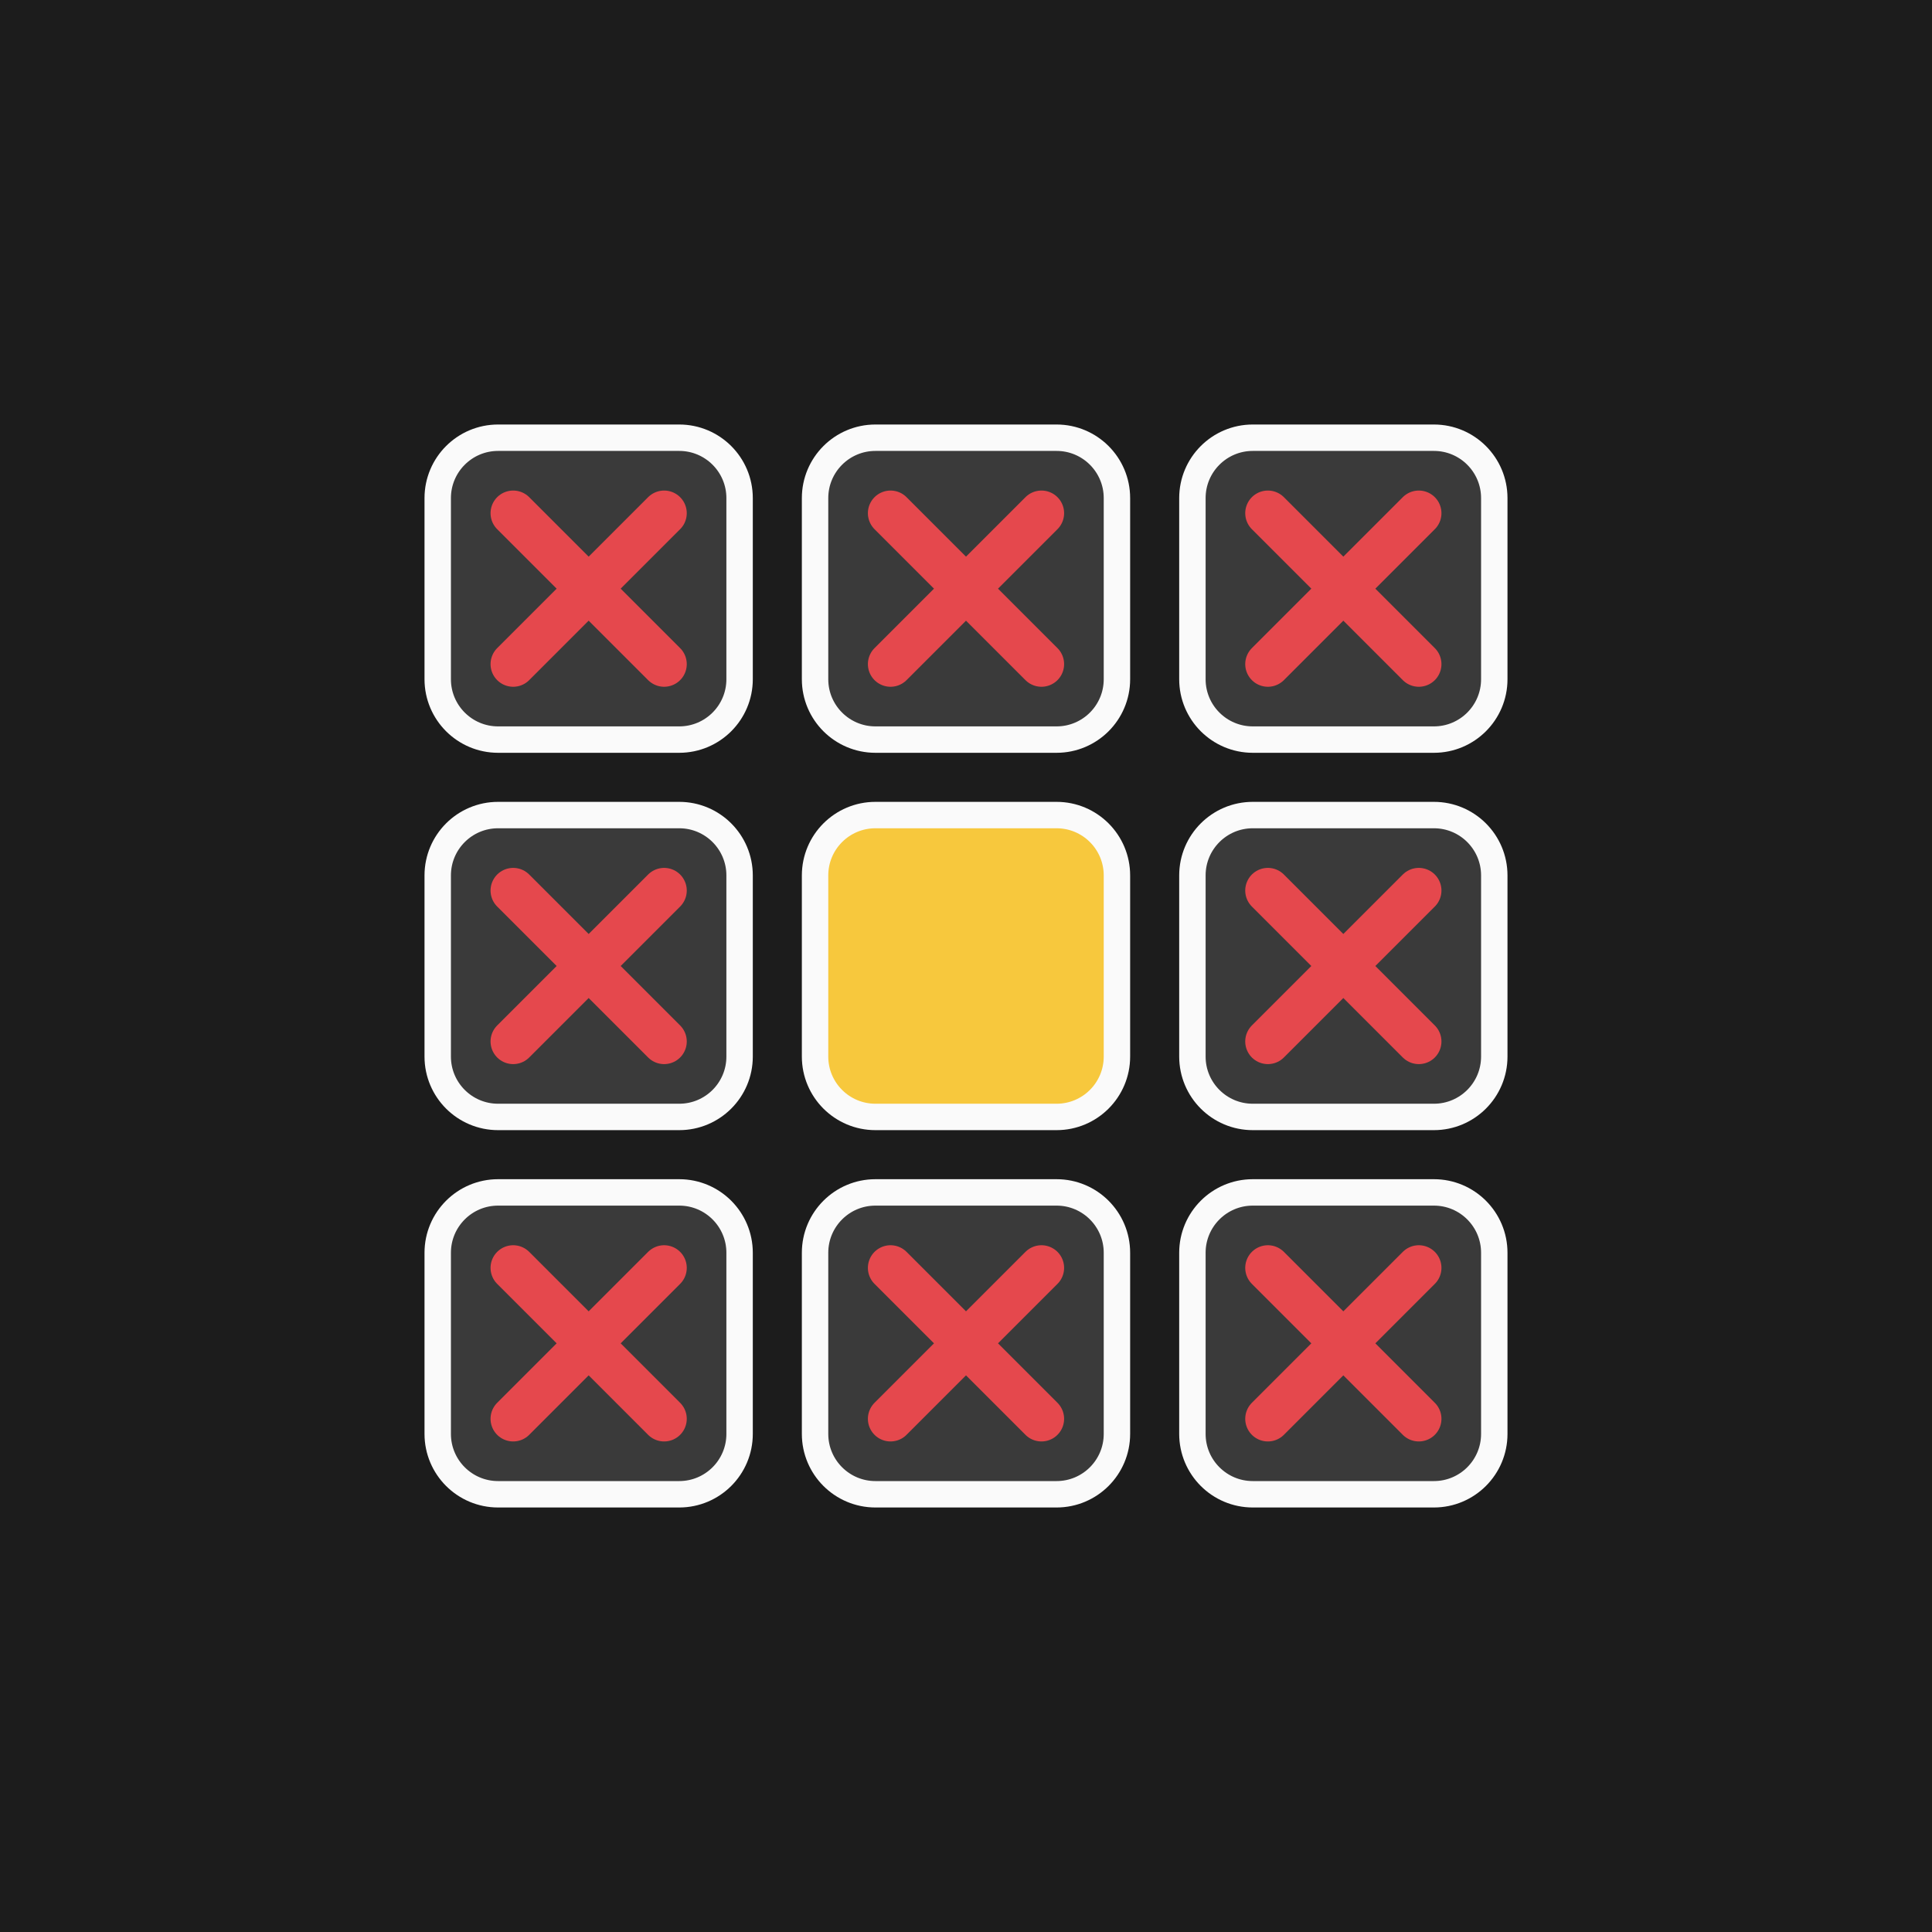
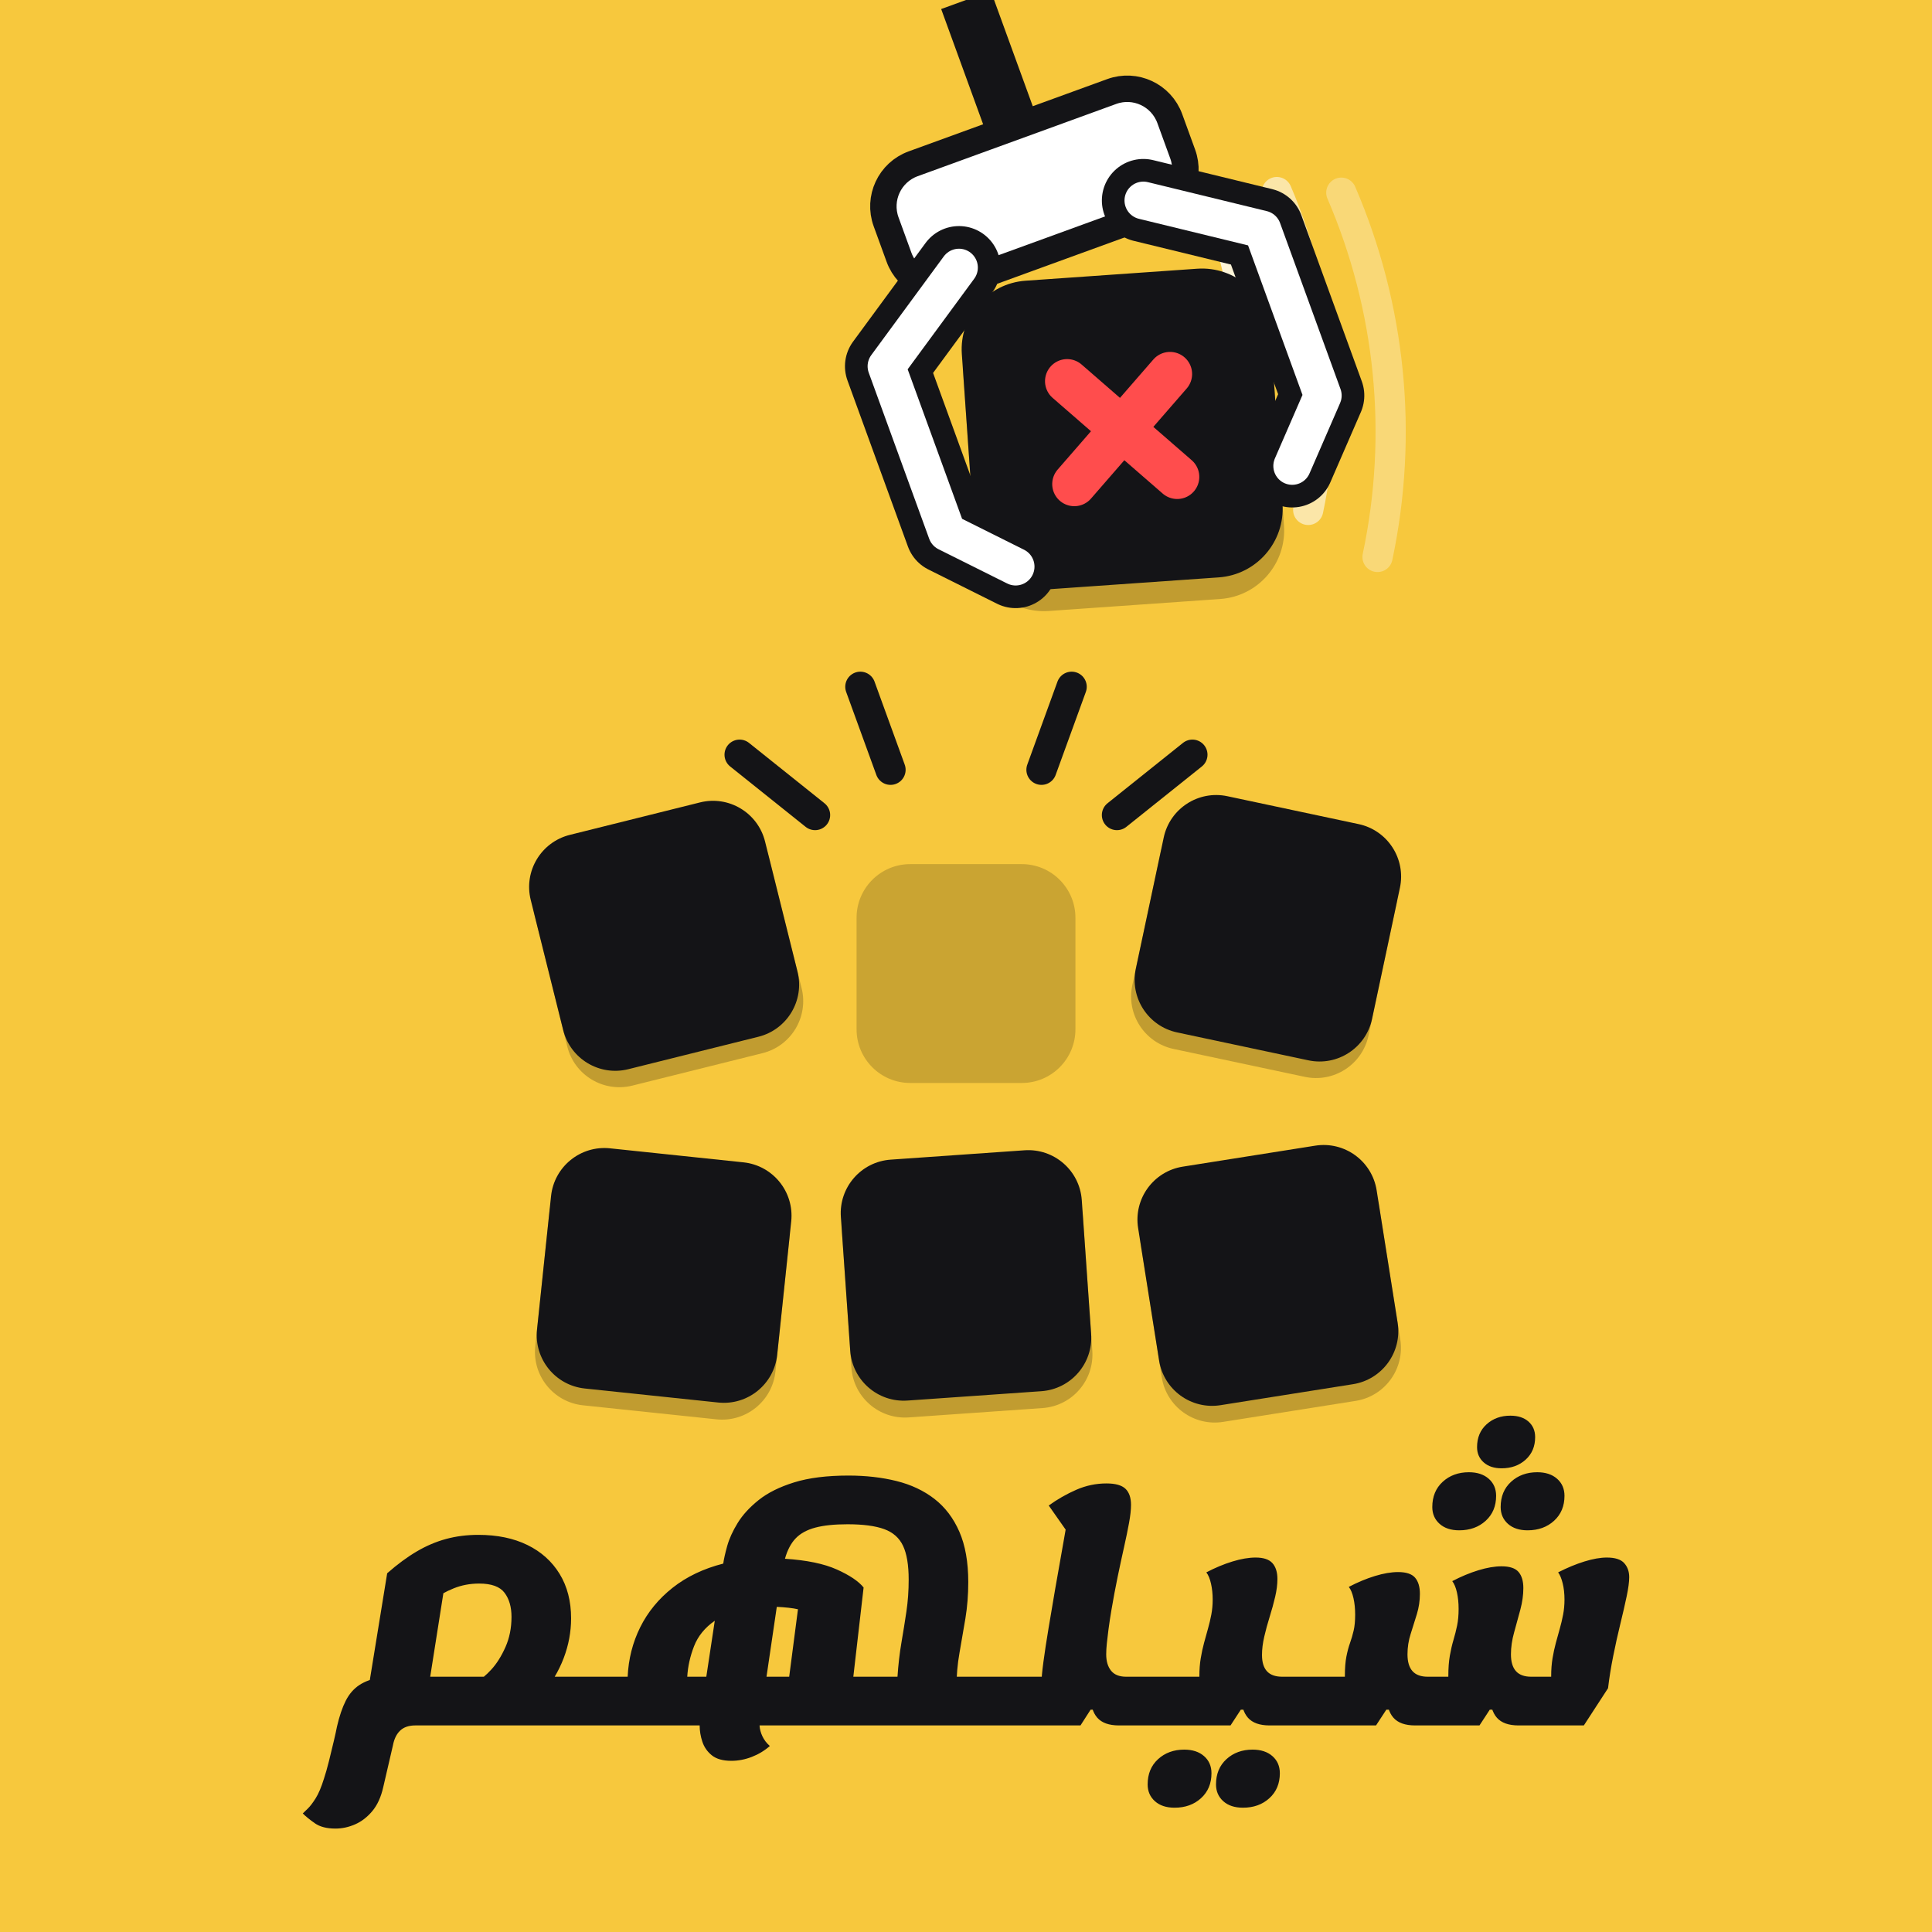
<svg xmlns="http://www.w3.org/2000/svg" viewBox="0 0 512 512">
-   <rect width="512" height="512" fill="#1c1c1c" />
-   <g transform="translate(116 116)" stroke="#fafafa" stroke-width="7">
-     <rect x="0" y="0" width="80" height="80" rx="16" fill="#3a3a3a" />
-     <rect x="100" y="0" width="80" height="80" rx="16" fill="#3a3a3a" />
-     <rect x="200" y="0" width="80" height="80" rx="16" fill="#3a3a3a" />
-     <rect x="0" y="100" width="80" height="80" rx="16" fill="#3a3a3a" />
-     <rect x="100" y="100" width="80" height="80" rx="16" fill="#f7c83d" />
-     <rect x="200" y="100" width="80" height="80" rx="16" fill="#3a3a3a" />
-     <rect x="0" y="200" width="80" height="80" rx="16" fill="#3a3a3a" />
-     <rect x="100" y="200" width="80" height="80" rx="16" fill="#3a3a3a" />
-     <rect x="200" y="200" width="80" height="80" rx="16" fill="#3a3a3a" />
+   <rect width="512" height="512" fill="#f7c83d" />
+   <g transform="translate(176 248) rotate(-14)" opacity="1">
+     <rect x="-32" y="-27.52" width="64" height="64" rx="14.222" fill="#000" opacity=".22" />
+     <rect x="-32" y="-32" width="64" height="64" rx="14.222" fill="#141417" />
  </g>
-   <g stroke="#e5484d" stroke-width="12" stroke-linecap="round">
-     <path d="M136 136l40 40M176 136l-40 40" />
-     <path d="M336 136l40 40M376 136l-40 40" />
-     <path d="M136 336l40 40M176 336l-40 40" />
-     <path d="M236 336l40 40M276 336l-40 40" />
-     <path d="M336 236l40 40M376 236l-40 40" />
-     <path d="M236 136l40 40M276 136l-40 40" />
-     <path d="M136 236l40 40M176 236l-40 40" />
-     <path d="M336 336l40 40M376 336l-40 40" />
+   <rect x="227" y="229" width="58" height="58" rx="14.222" fill="#000" opacity=".18" />
+   <g transform="translate(336 246) rotate(12)" opacity="1">
+     <rect x="-32" y="-27.52" width="64" height="64" rx="14.222" fill="#000" opacity=".22" />
+     <rect x="-32" y="-32" width="64" height="64" rx="14.222" fill="#141417" />
  </g>
+   <g transform="translate(176 338) rotate(6)" opacity="1">
+     <rect x="-32" y="-27.52" width="64" height="64" rx="14.222" fill="#000" opacity=".22" />
+     <rect x="-32" y="-32" width="64" height="64" rx="14.222" fill="#141417" />
+   </g>
+   <g transform="translate(256 338) rotate(-4)" opacity="1">
+     <rect x="-32" y="-27.52" width="64" height="64" rx="14.222" fill="#000" opacity=".22" />
+     <rect x="-32" y="-32" width="64" height="64" rx="14.222" fill="#141417" />
+   </g>
+   <g transform="translate(336 338) rotate(-9)" opacity="1">
+     <rect x="-32" y="-27.52" width="64" height="64" rx="14.222" fill="#000" opacity=".22" />
+     <rect x="-32" y="-32" width="64" height="64" rx="14.222" fill="#141417" />
+   </g>
+   <path d="M216 216L196 200" stroke="#141417" stroke-width="8" stroke-linecap="round" />
+   <path d="M236 204L228 182" stroke="#141417" stroke-width="8" stroke-linecap="round" />
+   <path d="M276 204L284 182" stroke="#141417" stroke-width="8" stroke-linecap="round" />
+   <path d="M296 216L316 200" stroke="#141417" stroke-width="8" stroke-linecap="round" />
+   <g transform="rotate(-20 256 0)">
+     <path d="M300 70a 120 120 0 0 1 -18 70" fill="none" stroke="#ffffff" stroke-width="8" stroke-linecap="round" opacity="0.8" />
+     <path d="M316 76a 140 140 0 0 1 -21 82" fill="none" stroke="#ffffff" stroke-width="8" stroke-linecap="round" opacity="0.55" />
+     <path d="M332 82a 160 160 0 0 1 -24 94" fill="none" stroke="#ffffff" stroke-width="8" stroke-linecap="round" opacity="0.3" />
+     <path d="M256 0v40" stroke="#141417" stroke-width="14" />
+     <g transform="translate(256 121) rotate(16)" opacity="1">
+       <rect x="-41" y="-35.26" width="82" height="82" rx="18.222" fill="#000" opacity=".22" />
+       <rect x="-41" y="-41" width="82" height="82" rx="18.222" fill="#141417" />
+       <path d="M-13.667 -13.667l27.333 27.333M13.667 -13.667l-27.333 27.333" fill="none" stroke="#ff4d4d" stroke-width="11.714" stroke-linecap="round" stroke-linejoin="round" />
+     </g>
+     <rect x="216" y="36" width="80" height="34" rx="12" fill="#ffffff" stroke="#141417" stroke-width="7" />
+     <path d="M230 66L203 84L203 130.84L217 145.6" fill="none" stroke="#141417" stroke-width="22" stroke-linecap="round" stroke-linejoin="round" />
+     <path d="M230 66L203 84L203 130.84L217 145.6" fill="none" stroke="#ffffff" stroke-width="10" stroke-linecap="round" stroke-linejoin="round" />
+     <path d="M282 66L309 84L309 130.84L295 145.6" fill="none" stroke="#141417" stroke-width="22" stroke-linecap="round" stroke-linejoin="round" />
+     <path d="M282 66L309 84L309 130.84L295 145.6" fill="none" stroke="#ffffff" stroke-width="10" stroke-linecap="round" stroke-linejoin="round" />
+   </g>
+   <path transform="translate(261.0503 455.2517) scale(0.8016403)" fill="#141417" d="M-161.95 2.5 -156.75 -13.6H-129.35L-131.95 2.5ZM-214.75 36.6Q-219.05 36.6 -221.55 34.85Q-224.05 33.1 -225.55 31.6Q-225.05 31.1 -223.9 30.0Q-222.75 28.9 -221.3 26.6Q-219.85 24.3 -218.55 20.1Q-217.75 17.7 -216.9 14.3Q-216.05 10.9 -215.3 7.7Q-214.55 4.5 -214.25 2.9Q-213.05 -2.3 -211.35 -5.65Q-209.65 -9.0 -206.85 -10.85Q-204.05 -12.7 -199.75 -13.4L-204.45 -6.0L-197.65 -47.8Q-192.65 -52.2 -187.9 -55.0Q-183.15 -57.8 -178.15 -59.15Q-173.15 -60.5 -167.55 -60.5Q-158.15 -60.5 -151.3 -57.15Q-144.45 -53.8 -140.65 -47.6Q-136.85 -41.4 -136.85 -32.9Q-136.85 -26.2 -139.3 -19.75Q-141.75 -13.3 -146.55 -7.6Q-151.35 -1.9 -158.35 2.5H-188.35Q-191.55 2.5 -193.35 4.2Q-195.15 5.9 -195.75 9.1L-198.95 22.9Q-200.05 27.8 -202.55 30.8Q-205.05 33.8 -208.25 35.2Q-211.45 36.6 -214.75 36.6ZM-184.45 -7.1 -190.05 -13.6H-159.05L-167.75 -12.3Q-165.85 -13.1 -163.2 -16.0Q-160.55 -18.9 -158.55 -23.4Q-156.55 -27.9 -156.55 -33.4Q-156.55 -38.3 -158.85 -41.35Q-161.15 -44.4 -167.25 -44.4Q-171.75 -44.4 -175.7 -42.8Q-179.65 -41.2 -182.05 -39.2L-178.05 -47.7ZM-131.95 2.5 -129.35 -13.6Q-127.55 -13.6 -127.2 -11.45Q-126.85 -9.3 -127.45 -5.5Q-128.05 -1.8 -129.1 0.35Q-130.15 2.5 -131.95 2.5ZM-18.55 2.5 -16.05 -13.6H4.65L2.05 2.5ZM-83.85 14.2Q-88.05 14.2 -90.3 12.4Q-92.55 10.6 -93.45 7.9Q-94.35 5.2 -94.35 2.5H-131.85L-129.25 -13.6H-118.15Q-117.75 -22.4 -114.0 -29.95Q-110.25 -37.5 -103.3 -43.0Q-96.35 -48.5 -86.55 -51.0Q-86.25 -53.2 -85.25 -56.8Q-84.25 -60.4 -81.8 -64.4Q-79.35 -68.4 -74.85 -72.0Q-70.35 -75.6 -63.1 -77.85Q-55.85 -80.1 -45.15 -80.1Q-36.55 -80.1 -29.3 -78.3Q-22.05 -76.5 -16.75 -72.4Q-11.45 -68.3 -8.5 -61.55Q-5.55 -54.8 -5.55 -44.9Q-5.55 -38.6 -6.5 -32.85Q-7.45 -27.1 -8.45 -21.5Q-9.45 -15.9 -9.45 -9.9L-17.55 2.5H-74.55Q-74.45 4.3 -73.6 6.1Q-72.75 7.9 -71.15 9.3Q-73.75 11.6 -77.1 12.9Q-80.45 14.2 -83.85 14.2ZM-98.45 -13.6H-92.15L-89.35 -32.1Q-94.25 -28.7 -96.2 -23.7Q-98.15 -18.7 -98.45 -13.6ZM-72.25 -13.6H-64.75L-61.85 -35.9Q-63.15 -36.2 -64.95 -36.4Q-66.75 -36.6 -68.85 -36.7ZM-43.55 -13.6H-28.95Q-28.55 -19.6 -27.65 -24.85Q-26.75 -30.1 -26.0 -35.15Q-25.25 -40.2 -25.25 -45.7Q-25.25 -52.9 -27.1 -56.85Q-28.95 -60.8 -33.35 -62.4Q-37.75 -64.0 -45.45 -64.0Q-51.95 -64.0 -56.1 -62.9Q-60.25 -61.8 -62.6 -59.35Q-64.95 -56.9 -66.15 -52.6Q-55.35 -51.9 -49 -49.05Q-42.65 -46.2 -40.15 -43.1ZM-131.85 2.5Q-133.65 2.5 -134.0 0.3Q-134.35 -1.9 -133.75 -5.6Q-133.15 -9.3 -132.1 -11.45Q-131.05 -13.6 -129.25 -13.6ZM2.05 2.5 4.65 -13.6Q6.45 -13.6 6.8 -11.45Q7.15 -9.3 6.55 -5.5Q5.95 -1.8 4.9 0.35Q3.85 2.5 2.05 2.5ZM44.25 2.5Q39.35 2.5 37.1 -0.05Q34.85 -2.6 34.85 -7.8L42.15 -2.7H28.65L40.75 -28.8Q40.45 -26.5 40.25 -24.55Q40.05 -22.6 40.05 -21.0Q40.05 -17.6 41.65 -15.6Q43.25 -13.6 46.65 -13.6H58.75L56.15 2.5ZM2.15 2.5 4.75 -13.6H25.35L18.65 -11.5Q18.65 -13.7 19.3 -18.55Q19.95 -23.4 21.0 -29.7Q22.05 -36.0 23.2 -42.7Q24.35 -49.4 25.45 -55.45Q26.55 -61.5 27.25 -65.7L30.45 -56.8L21.05 -70.2Q25.35 -73.3 30.15 -75.4Q34.95 -77.5 40.15 -77.5Q44.55 -77.5 46.4 -75.75Q48.25 -74.0 48.25 -70.4Q48.25 -68.0 47.6 -64.45Q46.95 -60.9 45.95 -56.45Q44.95 -52.0 43.85 -46.7Q42.75 -41.4 41.75 -35.5Q40.75 -29.6 40.1 -23.15Q39.45 -16.7 39.45 -9.8L31.55 2.5ZM2.15 2.5Q0.35 2.5 4.440892098500626e-16 0.3Q-0.35 -1.9 0.25 -5.6Q0.85 -9.3 1.9 -11.45Q2.95 -13.6 4.75 -13.6ZM56.15 2.5 58.75 -13.6Q60.55 -13.6 60.9 -11.45Q61.25 -9.3 60.65 -5.5Q60.05 -1.8 59.0 0.35Q57.95 2.5 56.15 2.5ZM56.25 2.5 58.85 -13.6H77.45L70.85 -7.0V-13.8Q70.85 -17.0 71.3 -19.7Q71.75 -22.4 72.4 -24.8Q73.05 -27.2 73.7 -29.5Q74.35 -31.8 74.8 -34.15Q75.25 -36.5 75.25 -39.1Q75.25 -41.9 74.7 -44.35Q74.15 -46.8 73.15 -48.1Q77.55 -50.4 81.8 -51.7Q86.05 -53.0 89.45 -53.0Q93.35 -53.0 95.0 -51.15Q96.65 -49.3 96.65 -45.9Q96.65 -43.2 95.9 -40.0Q95.15 -36.8 94.1 -33.45Q93.05 -30.1 92.3 -26.85Q91.55 -23.6 91.55 -20.8Q91.55 -17.2 93.2 -15.4Q94.85 -13.6 98.25 -13.6H106.85L104.25 2.5H94.05Q89.15 2.5 86.9 -0.05Q84.65 -2.6 84.65 -7.8L89.45 -2.7H84.55L81.15 2.5ZM104.25 2.5 106.85 -13.6Q108.65 -13.6 109.0 -11.45Q109.35 -9.3 108.75 -5.5Q108.15 -1.8 107.1 0.35Q106.05 2.5 104.25 2.5ZM56.25 2.5Q54.45 2.5 54.1 0.3Q53.75 -1.9 54.35 -5.6Q54.95 -9.3 56.0 -11.45Q57.05 -13.6 58.85 -13.6ZM85.25 29.7Q81.15 29.7 78.75 27.55Q76.35 25.4 76.35 22.0Q76.35 16.8 79.8 13.65Q83.25 10.5 88.45 10.5Q92.55 10.5 95 12.65Q97.45 14.8 97.45 18.3Q97.45 23.4 94 26.55Q90.55 29.7 85.25 29.7ZM62.65 29.7Q58.55 29.7 56.15 27.55Q53.75 25.4 53.75 22.0Q53.75 16.8 57.2 13.65Q60.65 10.5 65.85 10.5Q69.95 10.5 72.4 12.65Q74.85 14.8 74.85 18.3Q74.85 23.4 71.4 26.55Q67.95 29.7 62.65 29.7ZM104.35 2.5 106.95 -13.6H125.55L118.95 -7.0V-13.8Q118.95 -17.7 119.45 -20.25Q119.95 -22.8 120.65 -24.75Q121.35 -26.7 121.85 -28.85Q122.35 -31.0 122.35 -34.1Q122.35 -37.1 121.8 -39.55Q121.25 -42.0 120.25 -43.3Q124.65 -45.6 128.9 -46.9Q133.15 -48.2 136.55 -48.2Q140.55 -48.2 142.15 -46.35Q143.75 -44.5 143.75 -41.0Q143.75 -37.6 142.75 -34.3Q141.75 -31.0 140.7 -27.75Q139.65 -24.5 139.65 -21.0Q139.65 -17.3 141.3 -15.45Q142.95 -13.6 146.35 -13.6H159.75L153.15 -7.0V-13.8Q153.15 -17.7 153.65 -20.55Q154.15 -23.4 154.85 -25.75Q155.55 -28.1 156.05 -30.5Q156.55 -32.9 156.55 -36.0Q156.55 -39.0 156.0 -41.45Q155.45 -43.9 154.45 -45.2Q158.85 -47.5 163.1 -48.8Q167.35 -50.1 170.75 -50.1Q174.75 -50.1 176.35 -48.25Q177.95 -46.4 177.95 -42.9Q177.95 -39.5 176.95 -35.75Q175.95 -32.0 174.9 -28.25Q173.85 -24.5 173.85 -21.0Q173.85 -17.3 175.5 -15.45Q177.15 -13.6 180.55 -13.6H192.95L187.15 -7.0V-13.8Q187.15 -17.0 187.6 -19.7Q188.05 -22.4 188.7 -24.8Q189.35 -27.2 190.0 -29.5Q190.65 -31.8 191.1 -34.15Q191.55 -36.5 191.55 -39.1Q191.55 -42.1 190.95 -44.5Q190.35 -46.9 189.45 -48.1Q193.95 -50.4 198.15 -51.7Q202.35 -53.0 205.55 -53.0Q209.65 -53.0 211.3 -51.15Q212.95 -49.3 212.95 -46.5Q212.95 -44.2 212.1 -40.15Q211.25 -36.1 210.0 -31.0Q208.75 -25.9 207.65 -20.4Q206.55 -14.9 205.95 -9.8L197.95 2.5H176.35Q171.45 2.5 169.2 -0.05Q166.95 -2.6 166.95 -7.8L171.75 -2.7H166.85L163.45 2.5H142.15Q137.25 2.5 135.0 -0.05Q132.75 -2.6 132.75 -7.8L137.55 -2.7H132.65L129.25 2.5ZM104.35 2.5Q102.55 2.5 102.2 0.3Q101.85 -1.9 102.45 -5.6Q103.05 -9.3 104.1 -11.45Q105.15 -13.6 106.95 -13.6ZM179.35 -62.0Q175.25 -62.0 172.85 -64.15Q170.45 -66.3 170.45 -69.7Q170.45 -74.9 173.9 -78.05Q177.35 -81.2 182.55 -81.2Q186.65 -81.2 189.1 -79.05Q191.55 -76.9 191.55 -73.4Q191.55 -68.3 188.1 -65.15Q184.65 -62.0 179.35 -62.0ZM156.75 -62.0Q152.65 -62.0 150.25 -64.15Q147.85 -66.3 147.85 -69.7Q147.85 -74.9 151.3 -78.05Q154.75 -81.2 159.95 -81.2Q164.05 -81.2 166.5 -79.05Q168.95 -76.9 168.95 -73.4Q168.95 -68.3 165.5 -65.15Q162.05 -62.0 156.75 -62.0ZM170.75 -82.5Q167.05 -82.5 164.85 -84.45Q162.65 -86.4 162.65 -89.5Q162.65 -94.2 165.8 -97.05Q168.95 -99.9 173.65 -99.9Q177.45 -99.9 179.65 -97.95Q181.85 -96 181.85 -92.8Q181.85 -88.2 178.7 -85.35Q175.55 -82.5 170.75 -82.5Z" />
</svg>
